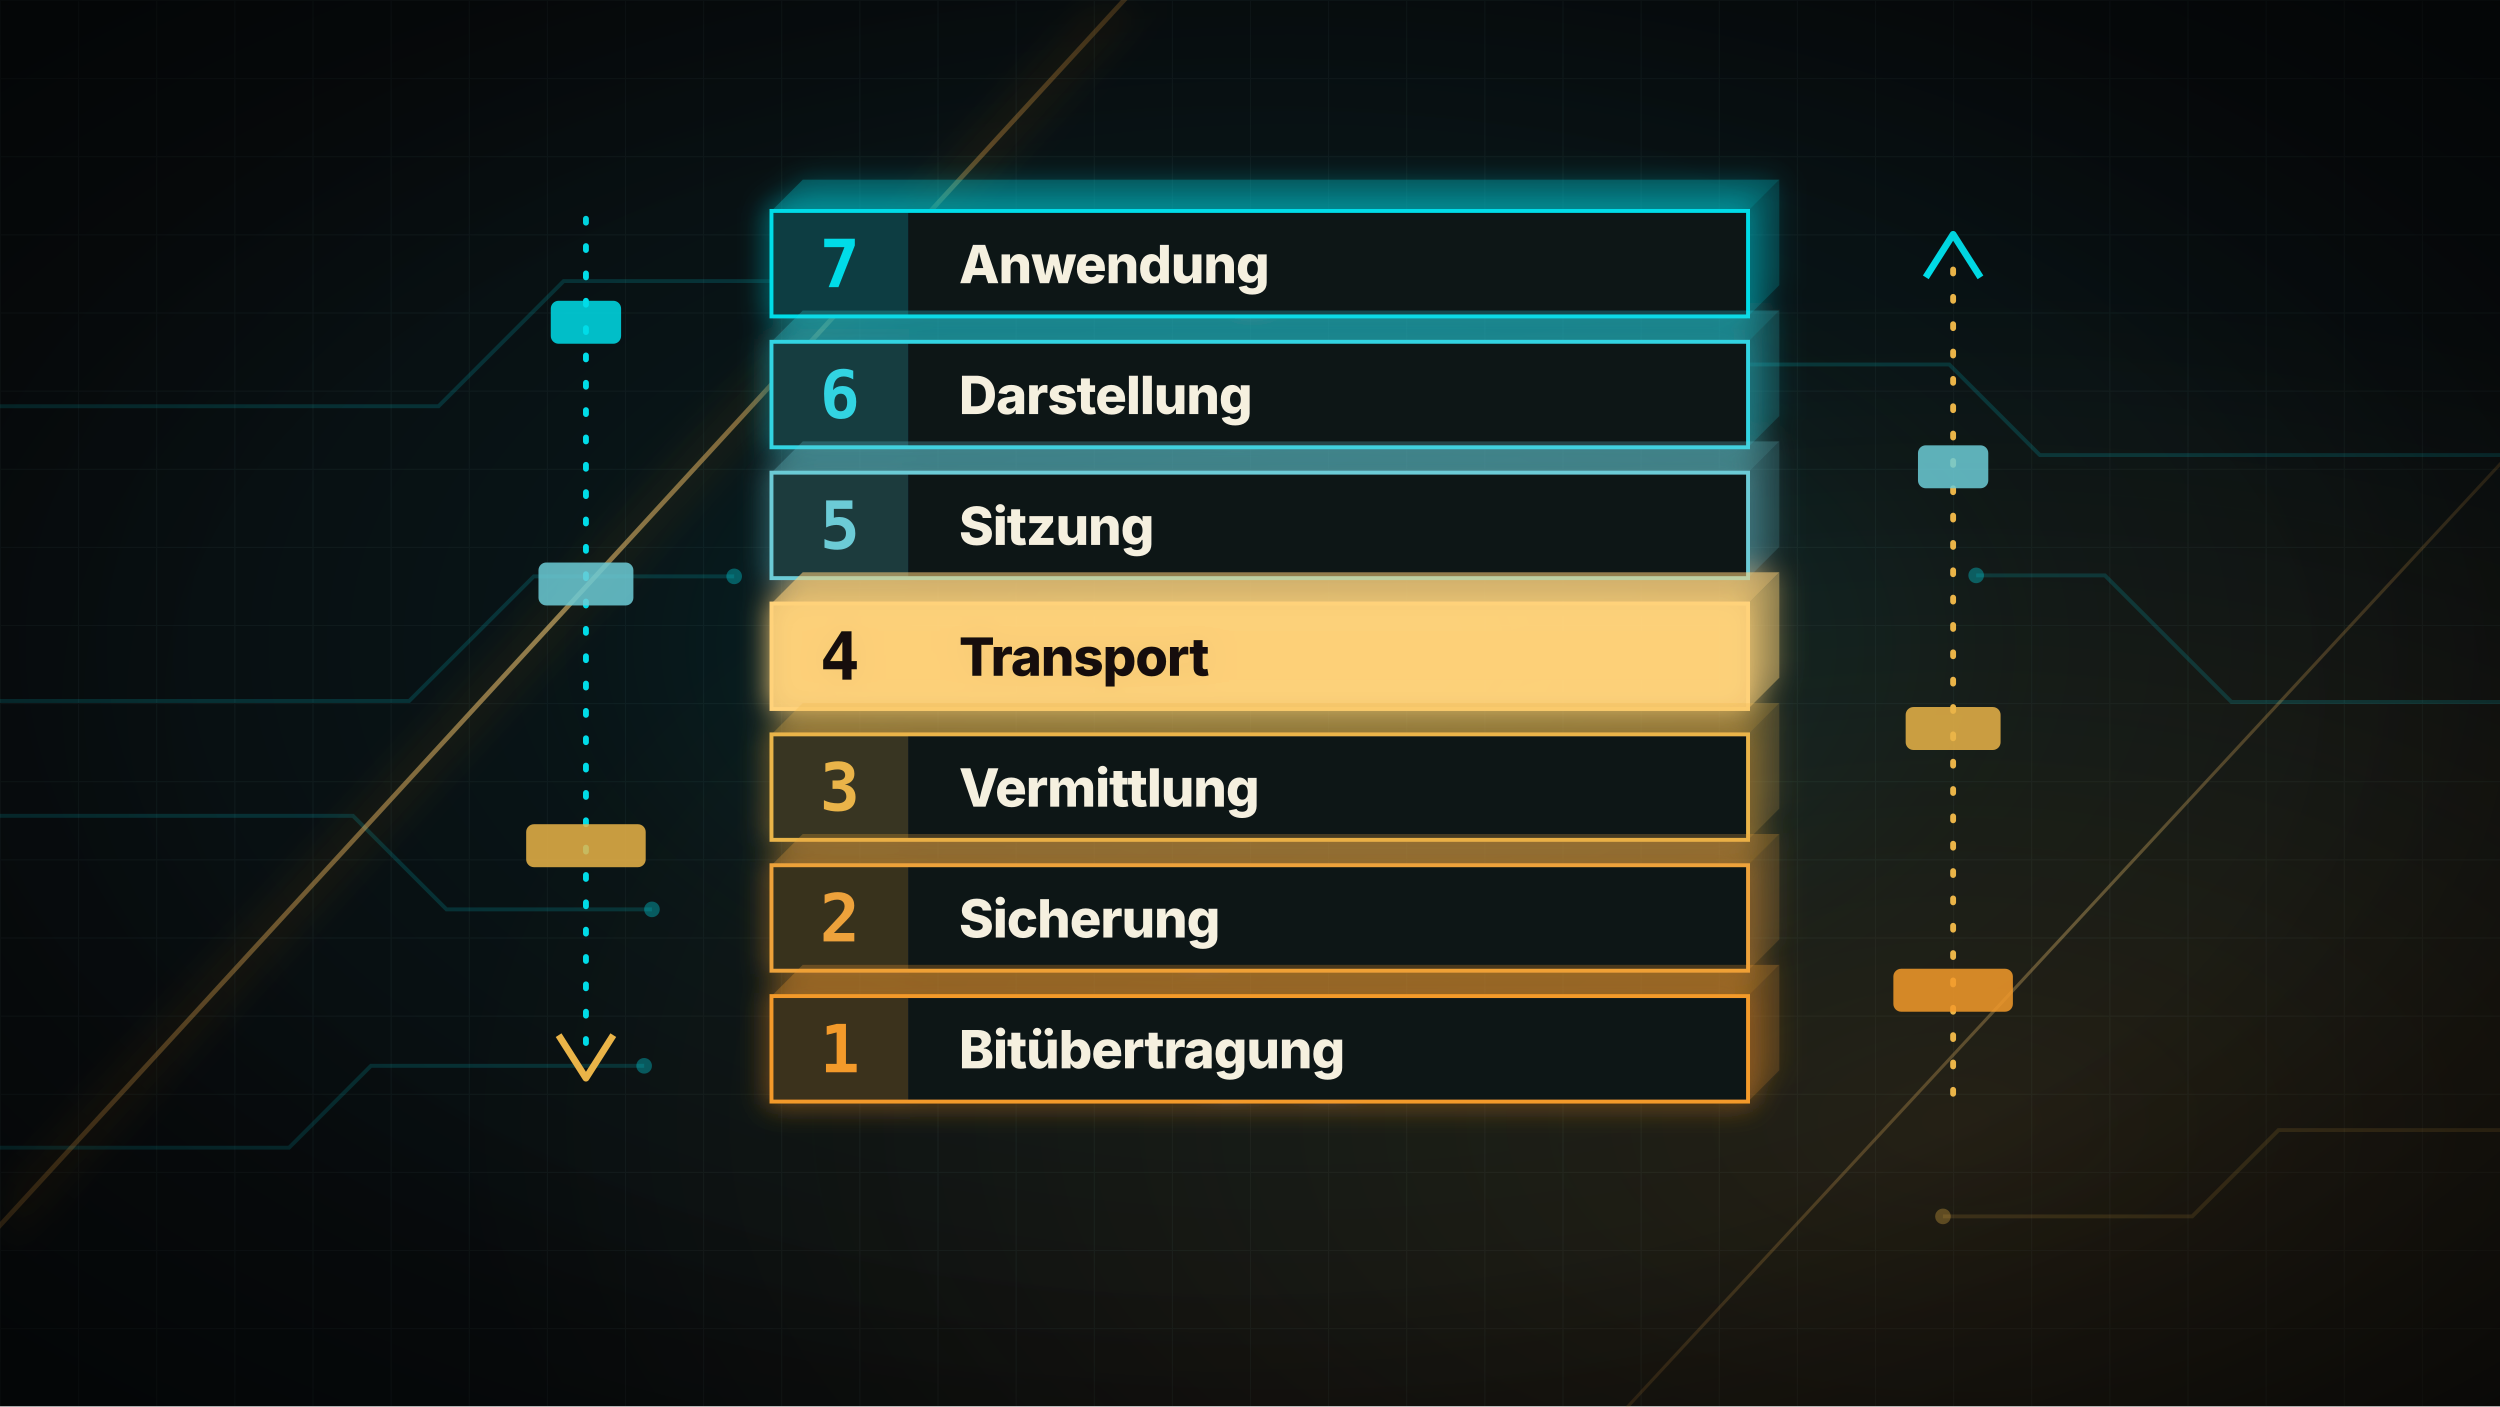
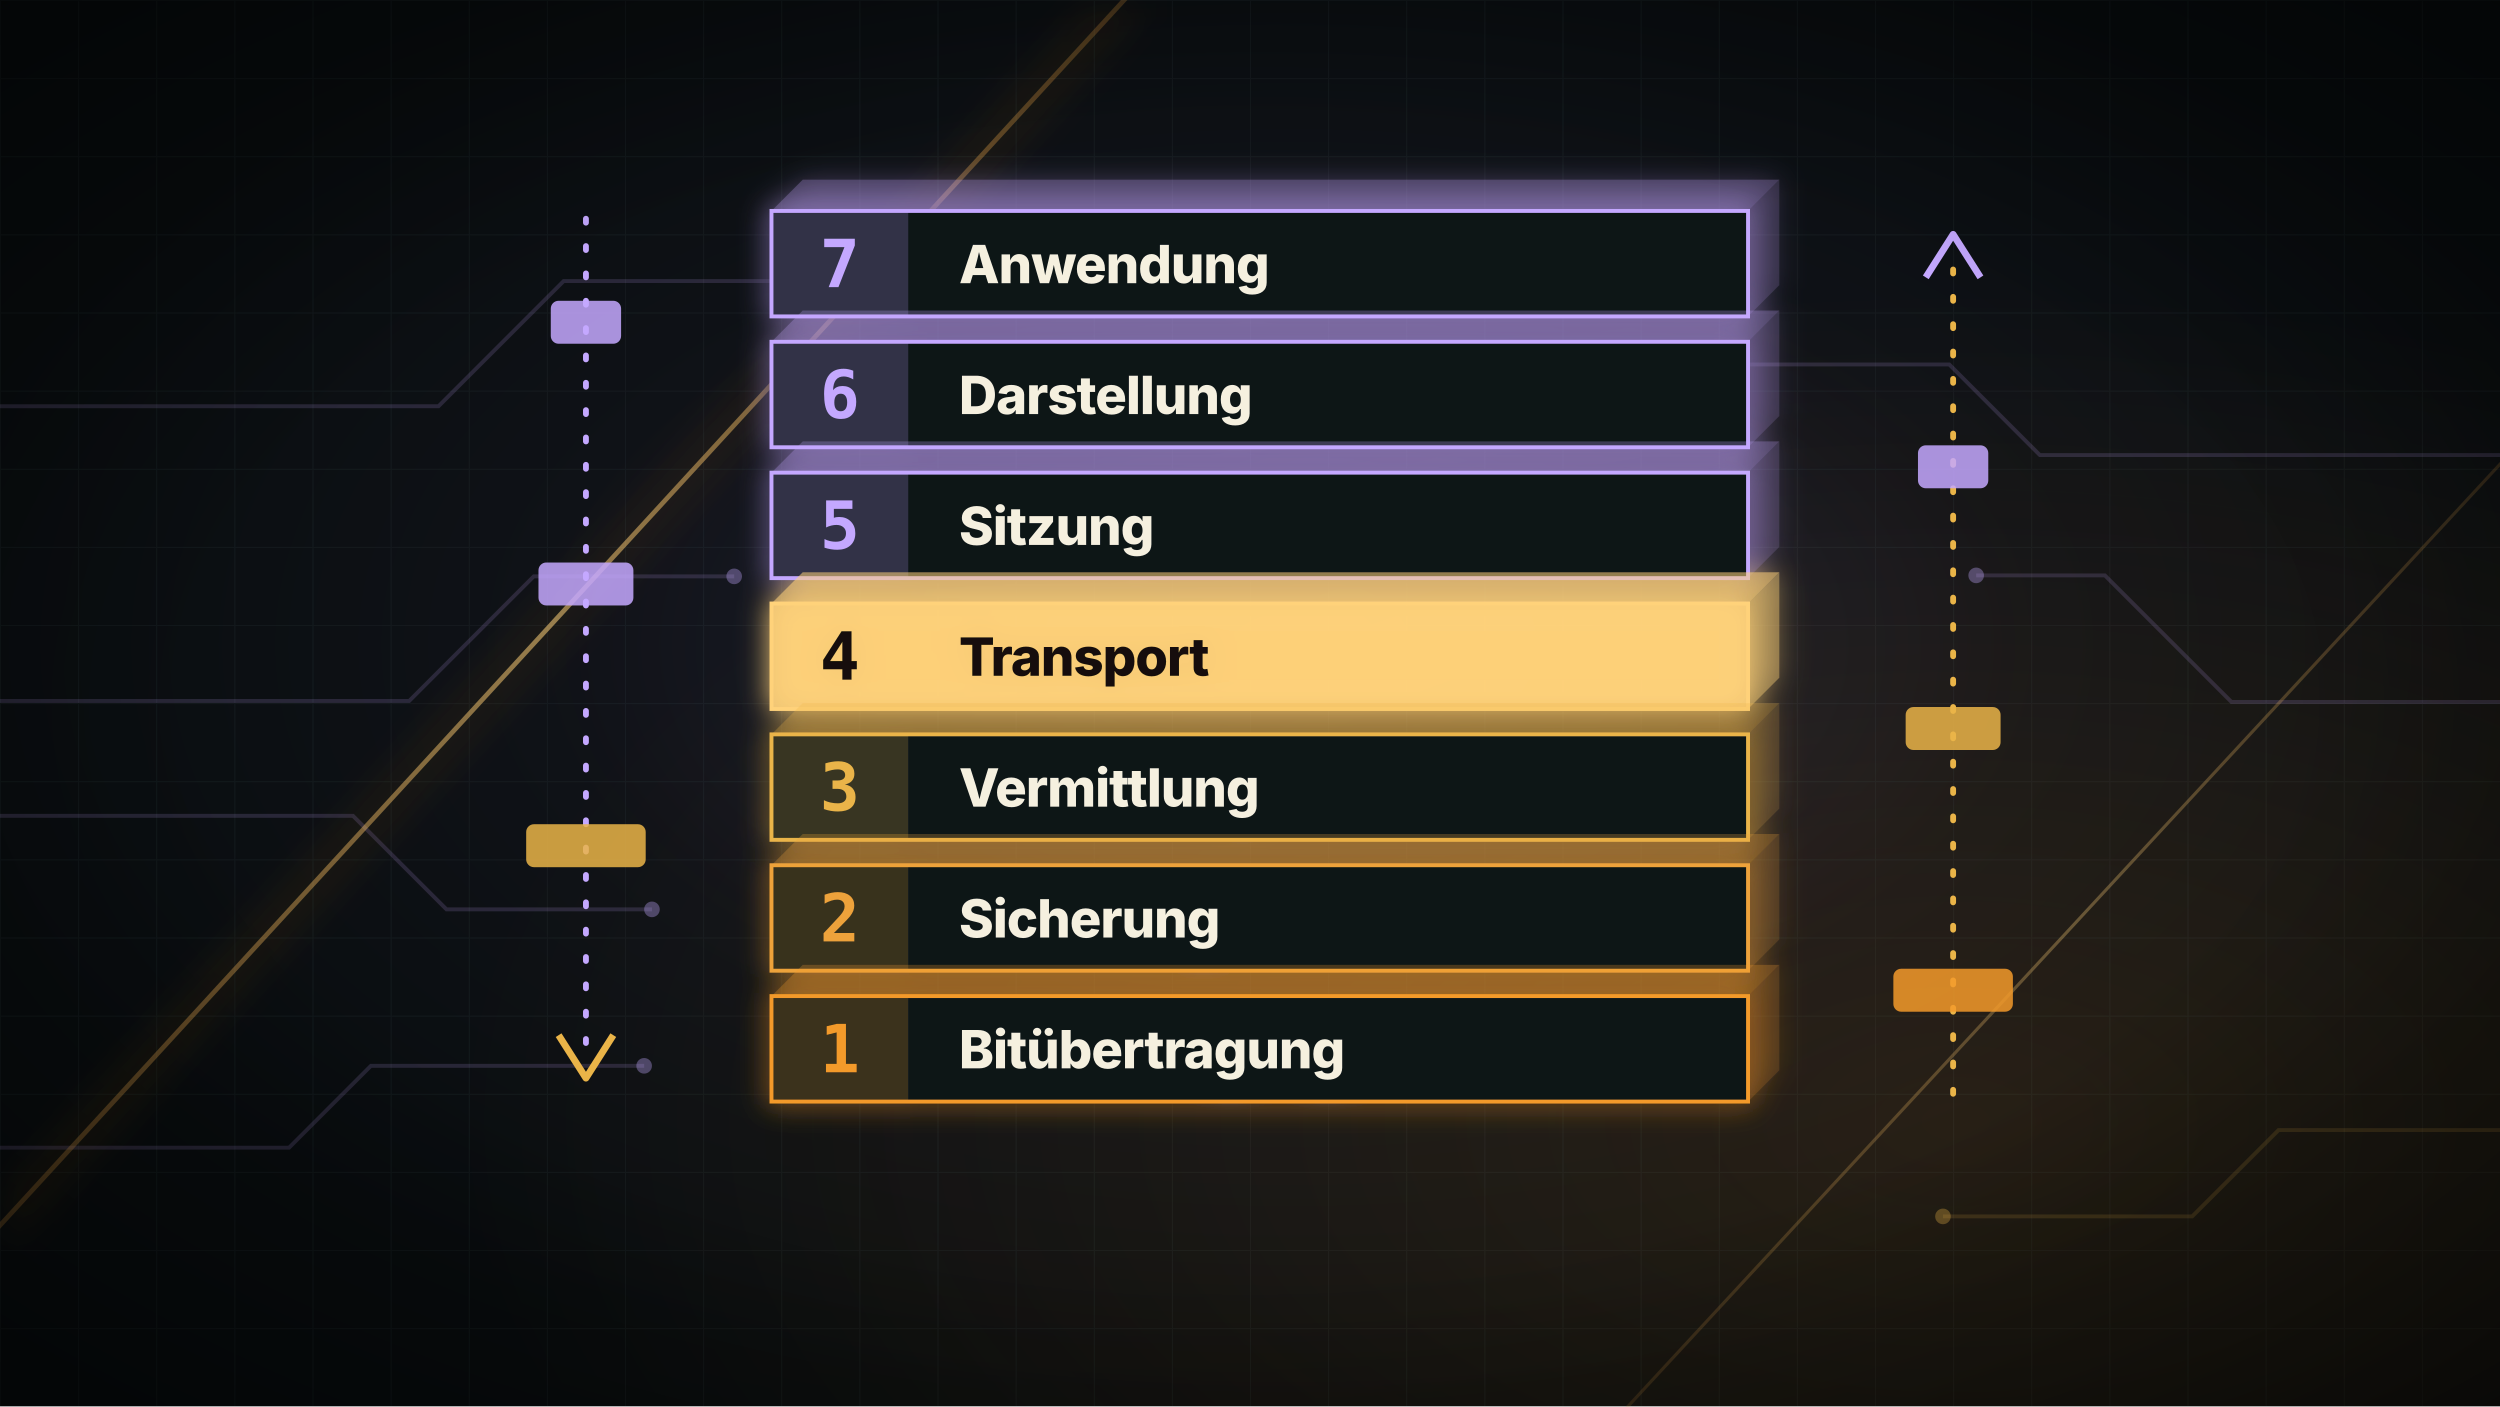
<svg xmlns="http://www.w3.org/2000/svg" width="1280" height="720" viewBox="0 0 1280 720">
  <defs>
    <radialGradient id="osi-modell-glow" cx="0.516" cy="0.458" r=".55">
-       <stop offset="0" stop-color="#00dce8" stop-opacity=".16" />
-       <stop offset=".55" stop-color="#00dce8" stop-opacity=".035" />
-       <stop offset="1" stop-color="#00dce8" stop-opacity="0" />
+       <stop offset="0" stop-color="#c4a8ff" stop-opacity=".16" />
+       <stop offset=".55" stop-color="#c4a8ff" stop-opacity=".035" />
+       <stop offset="1" stop-color="#c4a8ff" stop-opacity="0" />
    </radialGradient>
    <radialGradient id="osi-modell-warm" cx=".78" cy=".8" r=".6">
      <stop offset="0" stop-color="#f39a2b" stop-opacity=".12" />
      <stop offset="1" stop-color="#f39a2b" stop-opacity="0" />
    </radialGradient>
    <radialGradient id="osi-modell-vignette" cx=".5" cy=".5" r=".75">
      <stop offset=".55" stop-color="#000" stop-opacity="0" />
      <stop offset="1" stop-color="#000" stop-opacity=".62" />
    </radialGradient>
    <linearGradient id="osi-modell-gold" x1="0" y1="0" x2="1" y2="1">
      <stop offset="0" stop-color="#fff1bb" />
      <stop offset=".55" stop-color="#efc261" />
      <stop offset="1" stop-color="#cc8f25" />
    </linearGradient>
    <linearGradient id="osi-modell-goldv" x1="0" y1="0" x2="0" y2="1">
      <stop offset="0" stop-color="#ffe4a1" />
      <stop offset="1" stop-color="#d79a2c" />
    </linearGradient>
    <linearGradient id="osi-modell-ray" x1="0" y1="1" x2="1" y2="0">
      <stop offset="0" stop-color="#d88120" stop-opacity=".2" />
      <stop offset=".5" stop-color="#ffd27a" />
      <stop offset="1" stop-color="#ff9c29" stop-opacity=".15" />
    </linearGradient>
    <linearGradient id="osi-modell-panel" x1="0" y1="0" x2="0" y2="1">
      <stop offset="0" stop-color="#16201f" />
      <stop offset="1" stop-color="#0c1215" />
    </linearGradient>
    <pattern id="osi-modell-grid" width="40" height="40" patternUnits="userSpaceOnUse">
      <path d="M40 0H0V40" fill="none" stroke="#9fe9ef" stroke-opacity=".045" stroke-width="1" />
    </pattern>
    <filter id="osi-modell-glowf" x="-30%" y="-30%" width="160%" height="160%">
      <feGaussianBlur stdDeviation="7" result="b" />
      <feMerge>
        <feMergeNode in="b" />
        <feMergeNode in="SourceGraphic" />
      </feMerge>
    </filter>
    <filter id="osi-modell-soft" x="-20%" y="-20%" width="140%" height="140%">
      <feGaussianBlur stdDeviation="10" />
    </filter>
  </defs>
  <rect width="1280" height="720" fill="#080c0e" />
  <rect width="1280" height="720" fill="url(#osi-modell-grid)" />
  <rect width="1280" height="720" fill="url(#osi-modell-glow)" />
  <rect width="1280" height="720" fill="url(#osi-modell-warm)" />
  <g>
-     <path d="M-20 208 H224.5 L288.6 143.9 H413" stroke="#00dce8" stroke-opacity=".16" stroke-width="2" fill="none" />
-     <circle cx="413" cy="143.9" r="4" fill="#00dce8" fill-opacity=".35" />
-     <path d="M1300 359.4 H1142.5 L1077.7 294.6 H1011.8" stroke="#00dce8" stroke-opacity=".16" stroke-width="2" fill="none" />
-     <circle cx="1011.8" cy="294.6" r="4" fill="#00dce8" fill-opacity=".35" />
-     <path d="M-20 358.9 H209.5 L273.3 295.1 H375.9" stroke="#00dce8" stroke-opacity=".16" stroke-width="2" fill="none" />
-     <circle cx="375.9" cy="295.1" r="4" fill="#00dce8" fill-opacity=".35" />
+     <path d="M-20 208 H224.5 L288.6 143.9 H413" stroke="#c4a8ff" stroke-opacity=".16" stroke-width="2" fill="none" />
+     <circle cx="413" cy="143.9" r="4" fill="#c4a8ff" fill-opacity=".35" />
+     <path d="M1300 359.4 H1142.5 L1077.7 294.6 H1011.8" stroke="#c4a8ff" stroke-opacity=".16" stroke-width="2" fill="none" />
+     <circle cx="1011.8" cy="294.6" r="4" fill="#c4a8ff" fill-opacity=".35" />
+     <path d="M-20 358.9 H209.5 L273.3 295.1 H375.9" stroke="#c4a8ff" stroke-opacity=".16" stroke-width="2" fill="none" />
+     <circle cx="375.9" cy="295.1" r="4" fill="#c4a8ff" fill-opacity=".35" />
    <path d="M1300 578.6 H1166.6 L1122.4 622.8 H994.8" stroke="#eab448" stroke-opacity=".16" stroke-width="2" fill="none" />
    <circle cx="994.8" cy="622.8" r="4" fill="#eab448" fill-opacity=".35" />
-     <path d="M-20 417.7 H180.7 L228.6 465.6 H333.8" stroke="#00dce8" stroke-opacity=".16" stroke-width="2" fill="none" />
-     <circle cx="333.8" cy="465.6" r="4" fill="#00dce8" fill-opacity=".35" />
-     <path d="M1300 233 H1044.4 L998 186.6 H850" stroke="#00dce8" stroke-opacity=".16" stroke-width="2" fill="none" />
-     <circle cx="850" cy="186.6" r="4" fill="#00dce8" fill-opacity=".35" />
-     <path d="M-20 587.6 H148 L189.9 545.7 H329.8" stroke="#00dce8" stroke-opacity=".16" stroke-width="2" fill="none" />
-     <circle cx="329.8" cy="545.7" r="4" fill="#00dce8" fill-opacity=".35" />
+     <path d="M-20 417.7 H180.7 L228.6 465.6 H333.8" stroke="#c4a8ff" stroke-opacity=".16" stroke-width="2" fill="none" />
+     <circle cx="333.8" cy="465.6" r="4" fill="#c4a8ff" fill-opacity=".35" />
+     <path d="M1300 233 H1044.4 L998 186.6 H850" stroke="#c4a8ff" stroke-opacity=".16" stroke-width="2" fill="none" />
+     <circle cx="850" cy="186.6" r="4" fill="#c4a8ff" fill-opacity=".35" />
+     <path d="M-20 587.6 H148 L189.9 545.7 H329.8" stroke="#c4a8ff" stroke-opacity=".16" stroke-width="2" fill="none" />
+     <circle cx="329.8" cy="545.7" r="4" fill="#c4a8ff" fill-opacity=".35" />
  </g>
  <g stroke-linecap="round" fill="none">
    <path d="M-140 780 L704 -140" stroke="#f39a2b" stroke-width="16" stroke-opacity=".08" filter="url(#osi-modell-soft)" />
    <path d="M-140 780 L704 -140" stroke="url(#osi-modell-ray)" stroke-width="2.4" stroke-opacity=".55" />
    <path d="M704 860 L1420 86.4" stroke="url(#osi-modell-ray)" stroke-width="1.6" stroke-opacity=".32" />
  </g>
  <g filter="url(#osi-modell-glowf)">
-     <polygon points="395,108 411,92 911,92 895,108" fill="#00dce8" fill-opacity="0.26" />
-     <polygon points="895,108 911,92 911,146 895,162" fill="#00dce8" fill-opacity="0.16" />
-     <rect x="395" y="108" width="500" height="54" fill="#0d1619" fill-opacity="1" stroke="#00dce8" stroke-width="2" />
-     <rect x="395" y="108" width="70" height="54" fill="#00dce8" fill-opacity="0.2" />
-     <text x="430" y="147" text-anchor="middle" font-family="'JetBrains Mono','DejaVu Sans Mono',monospace" font-size="34" font-weight="800" fill="#00dce8">7</text>
+     <polygon points="395,108 411,92 911,92 895,108" fill="#c4a8ff" fill-opacity="0.26" />
+     <polygon points="895,108 911,92 911,146 895,162" fill="#c4a8ff" fill-opacity="0.16" />
+     <rect x="395" y="108" width="500" height="54" fill="#0d1619" fill-opacity="1" stroke="#c4a8ff" stroke-width="2" />
+     <rect x="395" y="108" width="70" height="54" fill="#c4a8ff" fill-opacity="0.2" />
+     <text x="430" y="147" text-anchor="middle" font-family="'JetBrains Mono','DejaVu Sans Mono',monospace" font-size="34" font-weight="800" fill="#c4a8ff">7</text>
    <text x="491" y="145" font-family="Inter,'DejaVu Sans',sans-serif" font-size="27" font-weight="800" letter-spacing="-.5" fill="#f5f0df">Anwendung</text>
-     <polygon points="395,175 411,159 911,159 895,175" fill="#33d4e2" fill-opacity="0.26" />
-     <polygon points="895,175 911,159 911,213 895,229" fill="#33d4e2" fill-opacity="0.16" />
-     <rect x="395" y="175" width="500" height="54" fill="#0d1619" fill-opacity="1" stroke="#33d4e2" stroke-width="2" />
-     <rect x="395" y="175" width="70" height="54" fill="#33d4e2" fill-opacity="0.2" />
-     <text x="430" y="214" text-anchor="middle" font-family="'JetBrains Mono','DejaVu Sans Mono',monospace" font-size="34" font-weight="800" fill="#33d4e2">6</text>
+     <polygon points="395,175 411,159 911,159 895,175" fill="#c4a8ff" fill-opacity="0.26" />
+     <polygon points="895,175 911,159 911,213 895,229" fill="#c4a8ff" fill-opacity="0.16" />
+     <rect x="395" y="175" width="500" height="54" fill="#0d1619" fill-opacity="1" stroke="#c4a8ff" stroke-width="2" />
+     <rect x="395" y="175" width="70" height="54" fill="#c4a8ff" fill-opacity="0.2" />
+     <text x="430" y="214" text-anchor="middle" font-family="'JetBrains Mono','DejaVu Sans Mono',monospace" font-size="34" font-weight="800" fill="#c4a8ff">6</text>
    <text x="491" y="212" font-family="Inter,'DejaVu Sans',sans-serif" font-size="27" font-weight="800" letter-spacing="-.5" fill="#f5f0df">Darstellung</text>
-     <polygon points="395,242 411,226 911,226 895,242" fill="#6ccbd6" fill-opacity="0.26" />
-     <polygon points="895,242 911,226 911,280 895,296" fill="#6ccbd6" fill-opacity="0.16" />
-     <rect x="395" y="242" width="500" height="54" fill="#0d1619" fill-opacity="1" stroke="#6ccbd6" stroke-width="2" />
-     <rect x="395" y="242" width="70" height="54" fill="#6ccbd6" fill-opacity="0.2" />
-     <text x="430" y="281" text-anchor="middle" font-family="'JetBrains Mono','DejaVu Sans Mono',monospace" font-size="34" font-weight="800" fill="#6ccbd6">5</text>
+     <polygon points="395,242 411,226 911,226 895,242" fill="#c4a8ff" fill-opacity="0.26" />
+     <polygon points="895,242 911,226 911,280 895,296" fill="#c4a8ff" fill-opacity="0.16" />
+     <rect x="395" y="242" width="500" height="54" fill="#0d1619" fill-opacity="1" stroke="#c4a8ff" stroke-width="2" />
+     <rect x="395" y="242" width="70" height="54" fill="#c4a8ff" fill-opacity="0.2" />
+     <text x="430" y="281" text-anchor="middle" font-family="'JetBrains Mono','DejaVu Sans Mono',monospace" font-size="34" font-weight="800" fill="#c4a8ff">5</text>
    <text x="491" y="279" font-family="Inter,'DejaVu Sans',sans-serif" font-size="27" font-weight="800" letter-spacing="-.5" fill="#f5f0df">Sitzung</text>
    <polygon points="395,309 411,293 911,293 895,309" fill="#ffd27a" fill-opacity="0.55" />
    <polygon points="895,309 911,293 911,347 895,363" fill="#ffd27a" fill-opacity="0.4" />
    <rect x="395" y="309" width="500" height="54" fill="#ffd27a" fill-opacity="0.9" stroke="#ffd27a" stroke-width="2" />
    <rect x="395" y="309" width="70" height="54" fill="#ffd27a" fill-opacity="0" />
    <text x="430" y="348" text-anchor="middle" font-family="'JetBrains Mono','DejaVu Sans Mono',monospace" font-size="34" font-weight="800" fill="#14110a">4</text>
    <text x="491" y="346" font-family="Inter,'DejaVu Sans',sans-serif" font-size="27" font-weight="800" letter-spacing="-.5" fill="#14110a">Transport</text>
    <polygon points="395,376 411,360 911,360 895,376" fill="#eab448" fill-opacity="0.26" />
    <polygon points="895,376 911,360 911,414 895,430" fill="#eab448" fill-opacity="0.16" />
    <rect x="395" y="376" width="500" height="54" fill="#0d1619" fill-opacity="1" stroke="#eab448" stroke-width="2" />
    <rect x="395" y="376" width="70" height="54" fill="#eab448" fill-opacity="0.2" />
    <text x="430" y="415" text-anchor="middle" font-family="'JetBrains Mono','DejaVu Sans Mono',monospace" font-size="34" font-weight="800" fill="#eab448">3</text>
    <text x="491" y="413" font-family="Inter,'DejaVu Sans',sans-serif" font-size="27" font-weight="800" letter-spacing="-.5" fill="#f5f0df">Vermittlung</text>
    <polygon points="395,443 411,427 911,427 895,443" fill="#eda23a" fill-opacity="0.26" />
    <polygon points="895,443 911,427 911,481 895,497" fill="#eda23a" fill-opacity="0.16" />
    <rect x="395" y="443" width="500" height="54" fill="#0d1619" fill-opacity="1" stroke="#eda23a" stroke-width="2" />
    <rect x="395" y="443" width="70" height="54" fill="#eda23a" fill-opacity="0.2" />
    <text x="430" y="482" text-anchor="middle" font-family="'JetBrains Mono','DejaVu Sans Mono',monospace" font-size="34" font-weight="800" fill="#eda23a">2</text>
    <text x="491" y="480" font-family="Inter,'DejaVu Sans',sans-serif" font-size="27" font-weight="800" letter-spacing="-.5" fill="#f5f0df">Sicherung</text>
    <polygon points="395,510 411,494 911,494 895,510" fill="#f39a2b" fill-opacity="0.26" />
    <polygon points="895,510 911,494 911,548 895,564" fill="#f39a2b" fill-opacity="0.16" />
    <rect x="395" y="510" width="500" height="54" fill="#0d1619" fill-opacity="1" stroke="#f39a2b" stroke-width="2" />
    <rect x="395" y="510" width="70" height="54" fill="#f39a2b" fill-opacity="0.2" />
    <text x="430" y="549" text-anchor="middle" font-family="'JetBrains Mono','DejaVu Sans Mono',monospace" font-size="34" font-weight="800" fill="#f39a2b">1</text>
    <text x="491" y="547" font-family="Inter,'DejaVu Sans',sans-serif" font-size="27" font-weight="800" letter-spacing="-.5" fill="#f5f0df">Bitübertragung</text>
  </g>
-   <path d="M300 112 V542" stroke="#00dce8" stroke-width="3" stroke-dasharray="2 12" stroke-linecap="round" />
+   <path d="M300 112 V542" stroke="#c4a8ff" stroke-width="3" stroke-dasharray="2 12" stroke-linecap="round" />
  <path d="M286 530 L300 552 L314 530" fill="none" stroke="#eab448" stroke-width="3.5" stroke-linejoin="round" />
  <path d="M1000 560 V130" stroke="#eab448" stroke-width="3" stroke-dasharray="2 12" stroke-linecap="round" />
-   <path d="M986 142 L1000 120 L1014 142" fill="none" stroke="#00dce8" stroke-width="3.5" stroke-linejoin="round" />
-   <rect x="282" y="154" width="36" height="22" rx="4" fill="#00dce8" fill-opacity=".85" />
-   <rect x="275.7" y="288" width="48.6" height="22" rx="4" fill="#6ccbd6" fill-opacity=".85" />
+   <path d="M986 142 L1000 120 L1014 142" fill="none" stroke="#c4a8ff" stroke-width="3.5" stroke-linejoin="round" />
+   <rect x="282" y="154" width="36" height="22" rx="4" fill="#c4a8ff" fill-opacity=".85" />
+   <rect x="275.7" y="288" width="48.6" height="22" rx="4" fill="#c4a8ff" fill-opacity=".85" />
  <rect x="269.4" y="422" width="61.2" height="22" rx="4" fill="#eab448" fill-opacity=".85" />
  <rect x="969.4" y="496" width="61.2" height="22" rx="4" fill="#f39a2b" fill-opacity=".85" />
  <rect x="975.7" y="362" width="48.6" height="22" rx="4" fill="#eab448" fill-opacity=".85" />
-   <rect x="982" y="228" width="36" height="22" rx="4" fill="#6ccbd6" fill-opacity=".85" />
+   <rect x="982" y="228" width="36" height="22" rx="4" fill="#c4a8ff" fill-opacity=".85" />
  <rect width="1280" height="720" fill="url(#osi-modell-vignette)" pointer-events="none" />
</svg>
